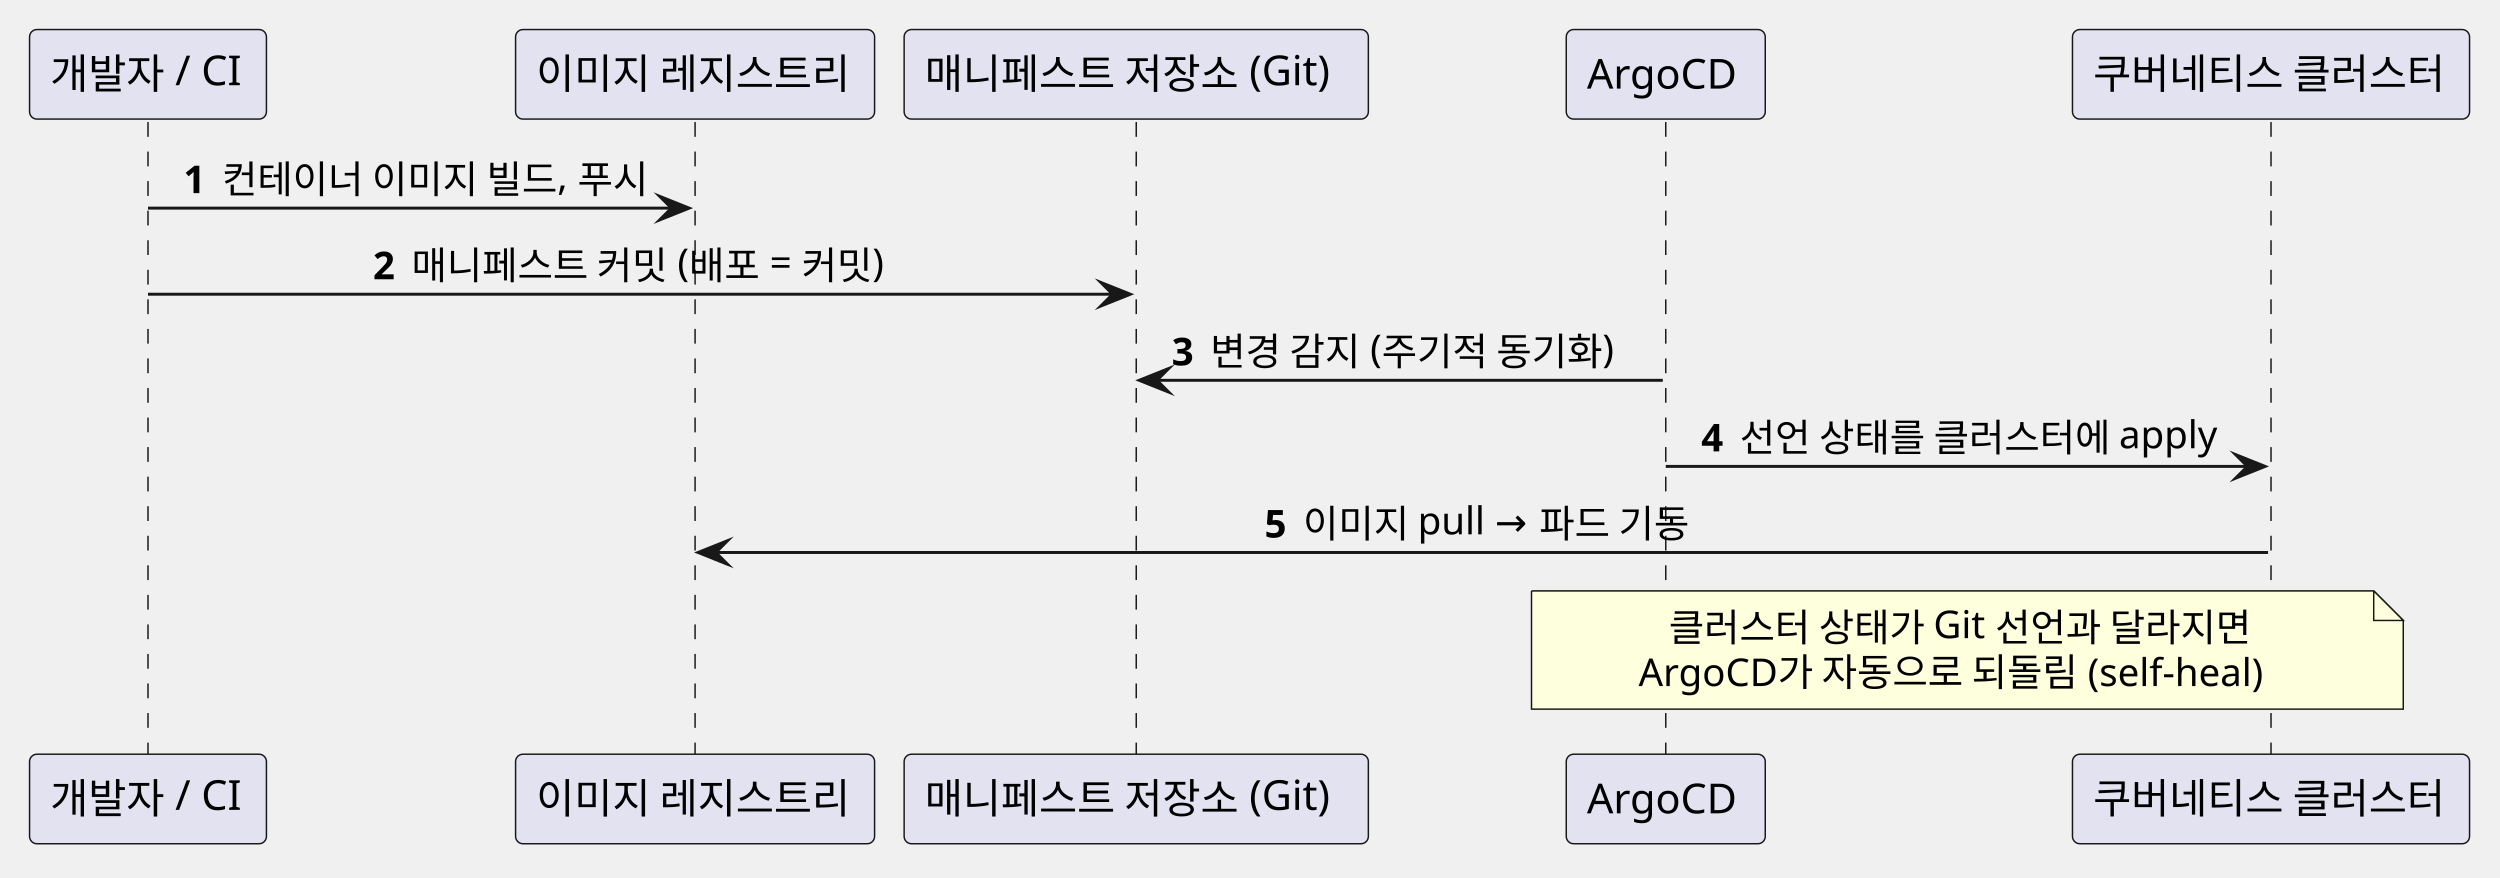
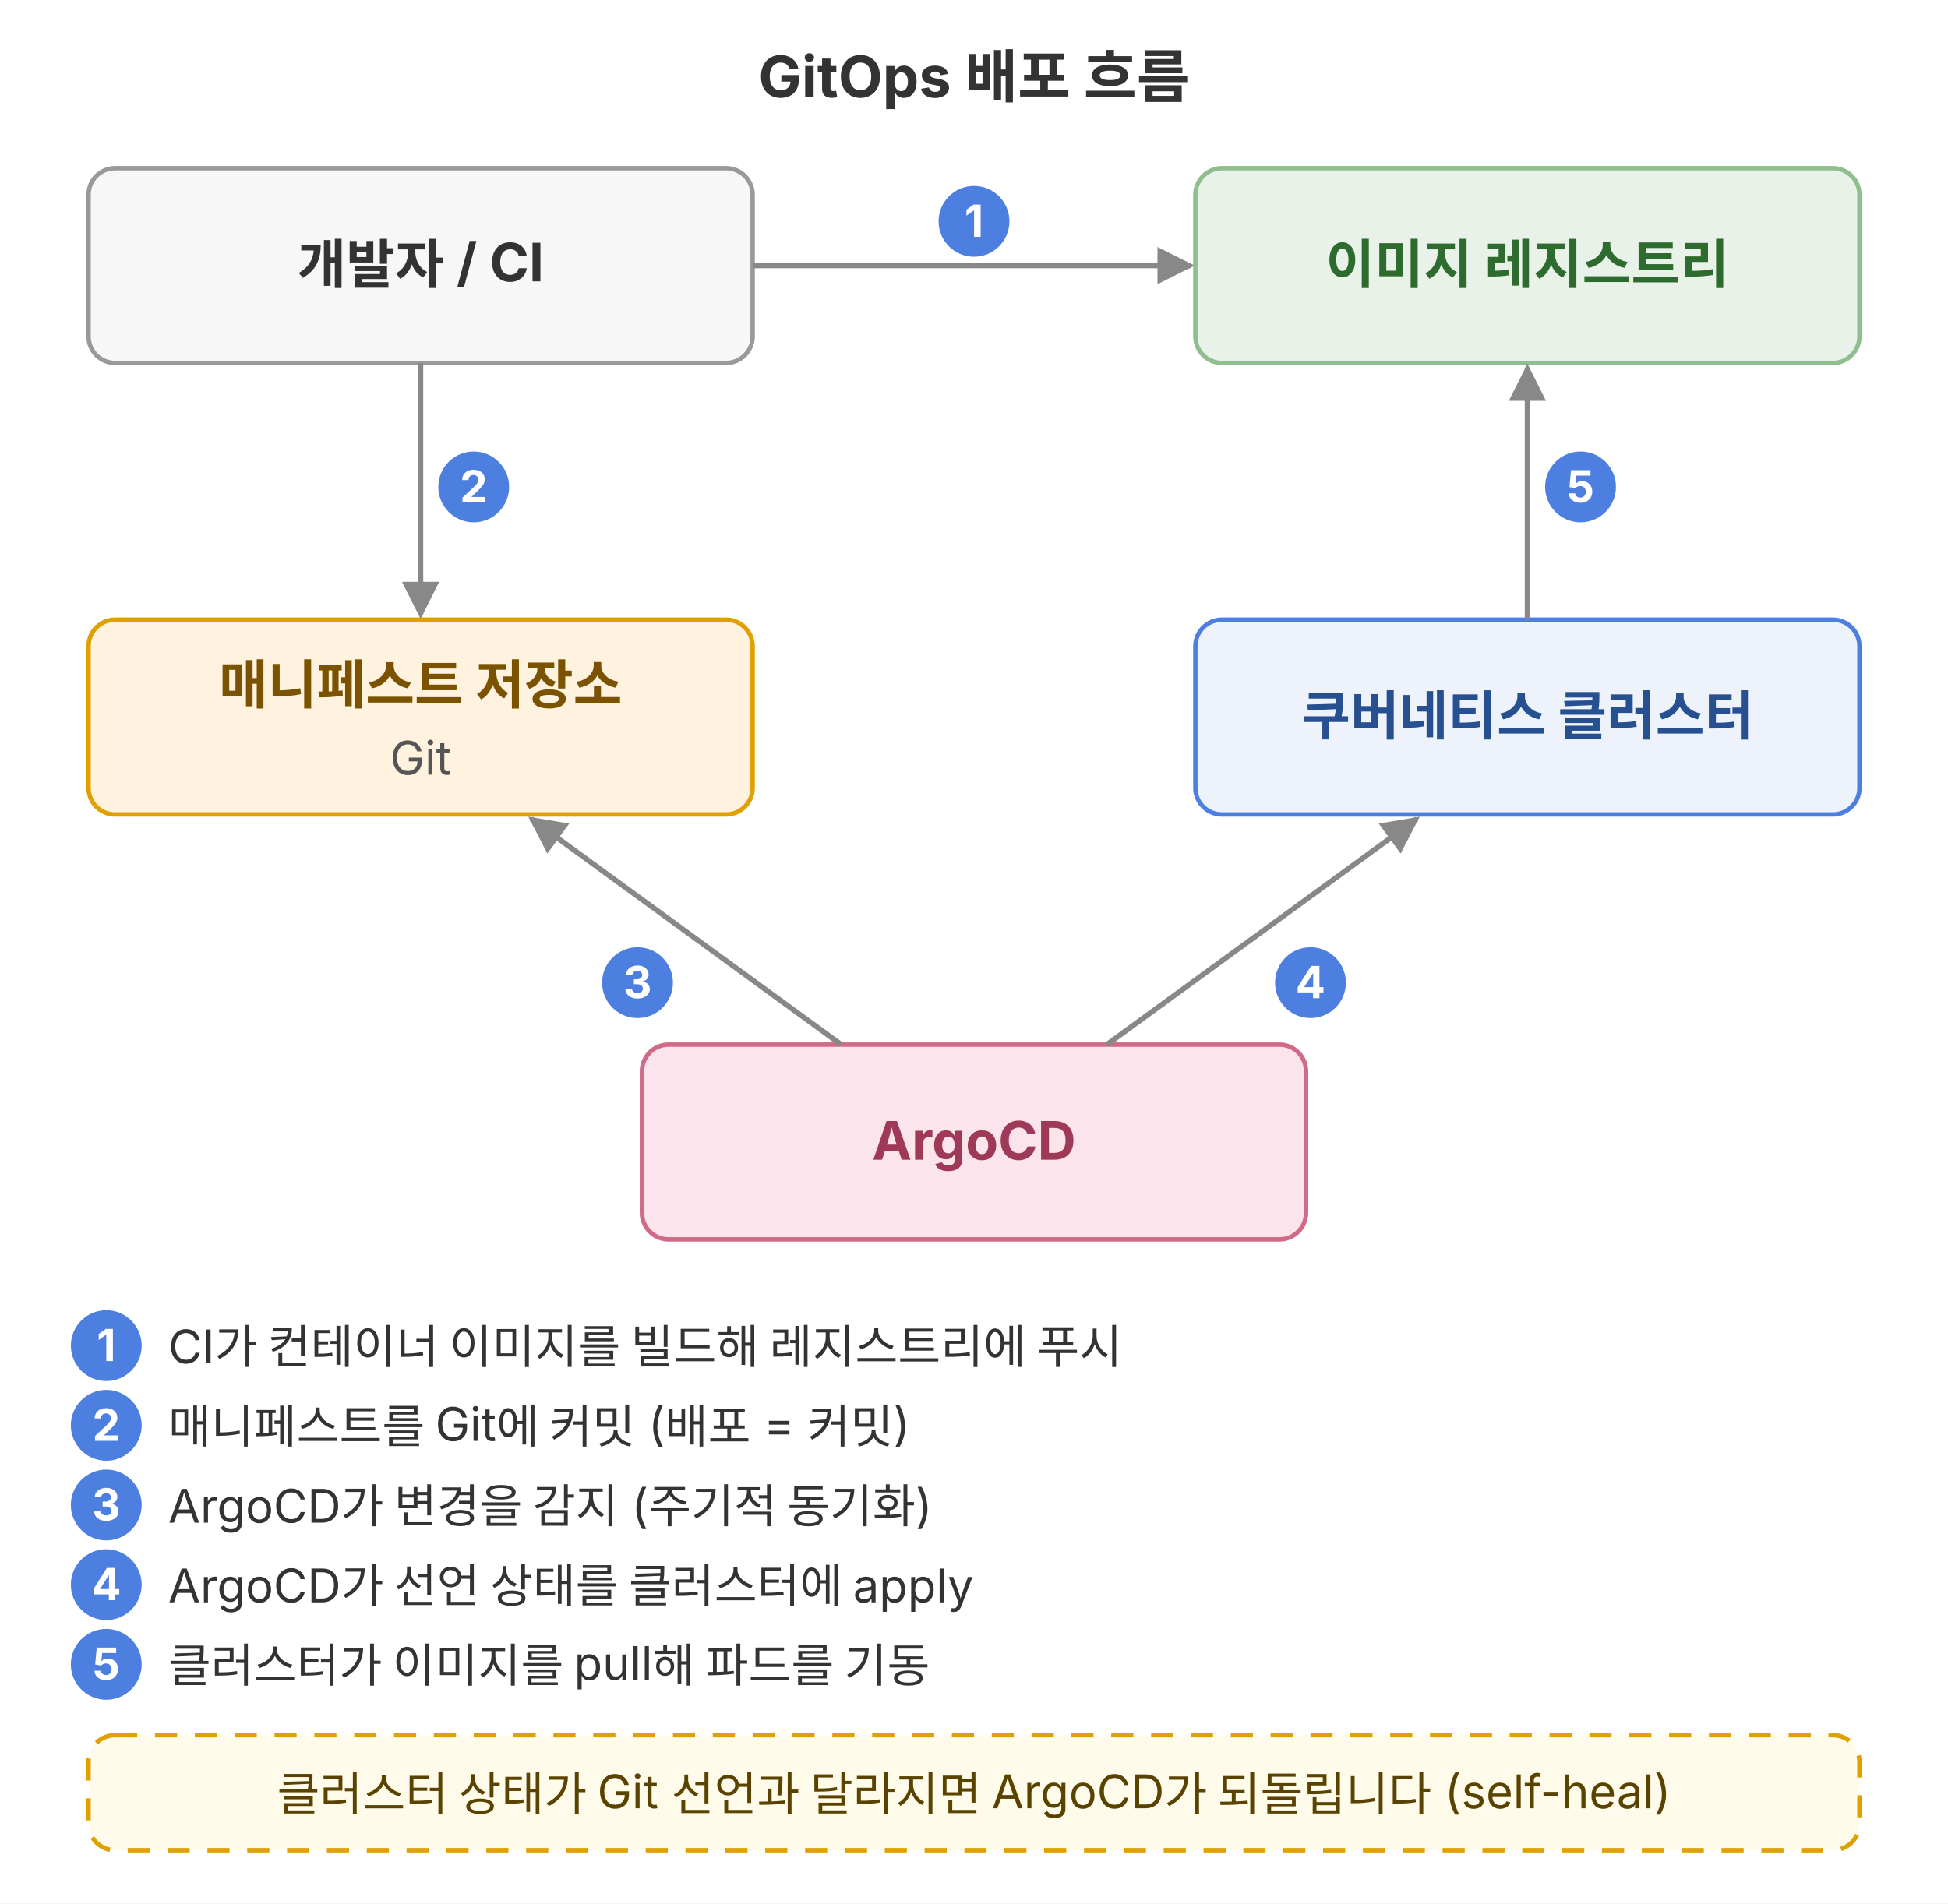
- <svg xmlns="http://www.w3.org/2000/svg" version="1.1" data-diagram-type="SEQUENCE" style="width:846px;height:297px;background:#FFFFFF;" width="846px" height="297px" viewBox="0 0 846 297" zoomAndPan="magnify" preserveAspectRatio="none" contentStyleType="text/css">
-   <defs />
-   <g font-family="sans-serif" lengthAdjust="spacing">
-     <g class="participant-lifeline" data-qualified-name="dev" data-entity-uid="part1" id="part1-lifeline" data-source-line="3">
-       <g>
-         <rect x="46.581" y="41.297" width="8" height="213.93" fill="#000" fill-opacity="0" />
-         <line x1="50.081" y1="41.297" x2="50.081" y2="255.227" style="stroke:#181818;stroke-width:0.5;stroke-dasharray:5,5;" />
-       </g>
-     </g>
-     <g class="participant-lifeline" data-qualified-name="reg" data-entity-uid="part2" id="part2-lifeline" data-source-line="4">
-       <g>
-         <rect x="231.715" y="41.297" width="8" height="213.93" fill="#000" fill-opacity="0" />
-         <line x1="235.215" y1="41.297" x2="235.215" y2="255.227" style="stroke:#181818;stroke-width:0.5;stroke-dasharray:5,5;" />
-       </g>
-     </g>
-     <g class="participant-lifeline" data-qualified-name="git" data-entity-uid="part3" id="part3-lifeline" data-source-line="5">
-       <g>
-         <rect x="381.006" y="41.297" width="8" height="213.93" fill="#000" fill-opacity="0" />
-         <line x1="384.506" y1="41.297" x2="384.506" y2="255.227" style="stroke:#181818;stroke-width:0.5;stroke-dasharray:5,5;" />
-       </g>
-     </g>
-     <g class="participant-lifeline" data-qualified-name="argo" data-entity-uid="part4" id="part4-lifeline" data-source-line="6">
-       <g>
-         <rect x="560.192" y="41.297" width="8" height="213.93" fill="#000" fill-opacity="0" />
-         <line x1="563.692" y1="41.297" x2="563.692" y2="255.227" style="stroke:#181818;stroke-width:0.5;stroke-dasharray:5,5;" />
-       </g>
-     </g>
-     <g class="participant-lifeline" data-qualified-name="k8s" data-entity-uid="part5" id="part5-lifeline" data-source-line="7">
-       <g>
-         <rect x="765.01" y="41.297" width="8" height="213.93" fill="#000" fill-opacity="0" />
-         <line x1="768.51" y1="41.297" x2="768.51" y2="255.227" style="stroke:#181818;stroke-width:0.5;stroke-dasharray:5,5;" />
-       </g>
-     </g>
-     <g class="participant participant-head" data-qualified-name="dev" data-entity-uid="part1" id="part1-head" data-source-line="3">
-       <rect x="10" y="10" width="80.161" height="30.297" fill="#E2E2F0" style="stroke:#181818;stroke-width:0.5;" rx="2.5" ry="2.5" />
-       <text x="17" y="29.995" fill="#000" font-size="14" textLength="66.161">개발자 / CI</text>
-     </g>
-     <g class="participant participant-head" data-qualified-name="reg" data-entity-uid="part2" id="part2-head" data-source-line="4">
-       <rect x="174.471" y="10" width="121.49" height="30.297" fill="#E2E2F0" style="stroke:#181818;stroke-width:0.5;" rx="2.5" ry="2.5" />
-       <text x="181.471" y="29.995" fill="#000" font-size="14" textLength="107.49">이미지 레지스트리</text>
-     </g>
-     <g class="participant participant-head" data-qualified-name="git" data-entity-uid="part3" id="part3-head" data-source-line="5">
-       <rect x="305.96" y="10" width="157.091" height="30.297" fill="#E2E2F0" style="stroke:#181818;stroke-width:0.5;" rx="2.5" ry="2.5" />
-       <text x="312.96" y="29.995" fill="#000" font-size="14" textLength="143.091">매니페스트 저장소 (Git)</text>
-     </g>
-     <g class="participant participant-head" data-qualified-name="argo" data-entity-uid="part4" id="part4-head" data-source-line="6">
-       <rect x="530.022" y="10" width="67.341" height="30.297" fill="#E2E2F0" style="stroke:#181818;stroke-width:0.5;" rx="2.5" ry="2.5" />
-       <text x="537.022" y="29.995" fill="#000" font-size="14" textLength="53.341">ArgoCD</text>
-     </g>
-     <g class="participant participant-head" data-qualified-name="k8s" data-entity-uid="part5" id="part5-head" data-source-line="7">
-       <rect x="701.325" y="10" width="134.37" height="30.297" fill="#E2E2F0" style="stroke:#181818;stroke-width:0.5;" rx="2.5" ry="2.5" />
-       <text x="708.325" y="29.995" fill="#000" font-size="14" textLength="120.37">쿠버네티스 클러스터</text>
-     </g>
-     <g class="participant participant-tail" data-qualified-name="dev" data-entity-uid="part1" id="part1-tail" data-source-line="3">
-       <rect x="10" y="255.227" width="80.161" height="30.297" fill="#E2E2F0" style="stroke:#181818;stroke-width:0.5;" rx="2.5" ry="2.5" />
-       <text x="17" y="275.222" fill="#000" font-size="14" textLength="66.161">개발자 / CI</text>
-     </g>
-     <g class="participant participant-tail" data-qualified-name="reg" data-entity-uid="part2" id="part2-tail" data-source-line="4">
-       <rect x="174.471" y="255.227" width="121.49" height="30.297" fill="#E2E2F0" style="stroke:#181818;stroke-width:0.5;" rx="2.5" ry="2.5" />
-       <text x="181.471" y="275.222" fill="#000" font-size="14" textLength="107.49">이미지 레지스트리</text>
-     </g>
-     <g class="participant participant-tail" data-qualified-name="git" data-entity-uid="part3" id="part3-tail" data-source-line="5">
-       <rect x="305.96" y="255.227" width="157.091" height="30.297" fill="#E2E2F0" style="stroke:#181818;stroke-width:0.5;" rx="2.5" ry="2.5" />
-       <text x="312.96" y="275.222" fill="#000" font-size="14" textLength="143.091">매니페스트 저장소 (Git)</text>
-     </g>
-     <g class="participant participant-tail" data-qualified-name="argo" data-entity-uid="part4" id="part4-tail" data-source-line="6">
-       <rect x="530.022" y="255.227" width="67.341" height="30.297" fill="#E2E2F0" style="stroke:#181818;stroke-width:0.5;" rx="2.5" ry="2.5" />
-       <text x="537.022" y="275.222" fill="#000" font-size="14" textLength="53.341">ArgoCD</text>
-     </g>
-     <g class="participant participant-tail" data-qualified-name="k8s" data-entity-uid="part5" id="part5-tail" data-source-line="7">
-       <rect x="701.325" y="255.227" width="134.37" height="30.297" fill="#E2E2F0" style="stroke:#181818;stroke-width:0.5;" rx="2.5" ry="2.5" />
-       <text x="708.325" y="275.222" fill="#000" font-size="14" textLength="120.37">쿠버네티스 클러스터</text>
-     </g>
-     <g class="message" data-entity-1="part1" data-entity-2="part2" id="msg1" data-source-line="9">
-       <polygon points="223.215,66.43,233.215,70.43,223.215,74.43,227.215,70.43" fill="#181818" style="stroke:#181818;stroke-width:1;stroke-linejoin:miter;stroke-miterlimit:10;" />
-       <line x1="50.081" y1="70.43" x2="229.215" y2="70.43" style="stroke:#181818;stroke-width:1;" />
-       <text x="62.081" y="65.364" fill="#000" font-size="13" font-weight="700">1</text>
-       <text x="75.126" y="65.364" fill="#000" font-size="13" textLength="148.089">컨테이너 이미지 빌드, 푸시</text>
-     </g>
-     <g class="message" data-entity-1="part1" data-entity-2="part3" id="msg2" data-source-line="10">
-       <polygon points="372.506,95.563,382.506,99.563,372.506,103.563,376.506,99.563" fill="#181818" style="stroke:#181818;stroke-width:1;stroke-linejoin:miter;stroke-miterlimit:10;" />
-       <line x1="50.081" y1="99.563" x2="378.506" y2="99.563" style="stroke:#181818;stroke-width:1;" />
-       <text x="126.208" y="94.497" fill="#000" font-size="13" font-weight="700">2</text>
-       <text x="139.253" y="94.497" fill="#000" font-size="13" textLength="169.126">매니페스트 커밋 (배포 = 커밋)</text>
-     </g>
-     <g class="message" data-entity-1="part4" data-entity-2="part3" id="msg3" data-source-line="11">
-       <polygon points="395.506,124.695,385.506,128.695,395.506,132.695,391.506,128.695" fill="#181818" style="stroke:#181818;stroke-width:1;stroke-linejoin:miter;stroke-miterlimit:10;" />
-       <line x1="389.506" y1="128.695" x2="562.692" y2="128.695" style="stroke:#181818;stroke-width:1;" />
-       <text x="396.506" y="123.629" fill="#000" font-size="13" font-weight="700">3</text>
-       <text x="409.551" y="123.629" fill="#000" font-size="13" textLength="142.141">변경 감지 (주기적 동기화)</text>
-     </g>
-     <g class="message" data-entity-1="part4" data-entity-2="part5" id="msg4" data-source-line="12">
-       <polygon points="756.51,153.828,766.51,157.828,756.51,161.828,760.51,157.828" fill="#181818" style="stroke:#181818;stroke-width:1;stroke-linejoin:miter;stroke-miterlimit:10;" />
-       <line x1="563.692" y1="157.828" x2="762.51" y2="157.828" style="stroke:#181818;stroke-width:1;" />
-       <text x="575.692" y="152.762" fill="#000" font-size="13" font-weight="700">4</text>
-       <text x="588.737" y="152.762" fill="#000" font-size="13" textLength="167.772">선언 상태를 클러스터에 apply</text>
-     </g>
-     <g class="message" data-entity-1="part5" data-entity-2="part2" id="msg5" data-source-line="13">
-       <polygon points="246.215,182.961,236.215,186.961,246.215,190.961,242.215,186.961" fill="#181818" style="stroke:#181818;stroke-width:1;stroke-linejoin:miter;stroke-miterlimit:10;" />
-       <line x1="240.215" y1="186.961" x2="767.51" y2="186.961" style="stroke:#181818;stroke-width:1;" />
-       <text x="427.912" y="181.895" fill="#000" font-size="13" font-weight="700">5</text>
-       <text x="440.957" y="181.895" fill="#000" font-size="13" textLength="134.857">이미지 pull → 파드 기동</text>
-     </g>
-     <path d="M518.264,199.961 L518.264,239.961 L813.264,239.961 L813.264,209.961 L803.264,199.961 L518.264,199.961" style="stroke:#181818;stroke-width:0.5;" fill="#FEFFDD" />
-     <path d="M803.264,199.961 L803.264,209.961 L813.264,209.961 L803.264,199.961" style="stroke:#181818;stroke-width:0.5;" fill="#FEFFDD" />
-     <text x="564.725" y="217.028" fill="#000" font-size="13" textLength="202.752">클러스터 상태가 Git 선언과 달라지면</text>
-     <text x="554.492" y="232.161" fill="#000" font-size="13" textLength="223.217">ArgoCD가 자동으로 되돌림 (self-heal)</text>
-   </g>
+ <svg xmlns="http://www.w3.org/2000/svg" width="440" height="430" viewBox="0 0 440 430" font-family="-apple-system, 'Segoe UI', 'Noto Sans KR', sans-serif">
+   <defs>
+     <marker id="ah" viewBox="0 0 10 10" refX="9" refY="5" markerWidth="7" markerHeight="7" orient="auto-start-reverse">
+       <path d="M0,0 L10,5 L0,10 z" fill="#888" />
+     </marker>
+   </defs>
+   <rect x="0" y="0" width="440" height="430" fill="#FFFFFF" />
+   <text x="220.0" y="22" font-size="13" fill="#333" text-anchor="middle" font-weight="bold">GitOps 배포 흐름</text>
+   <rect x="20" y="38" width="150" height="44" rx="6" fill="#F7F7F7" stroke="#999999" />
+   <text x="95.0" y="64.0" font-size="12" fill="#333" text-anchor="middle" font-weight="bold">개발자 / CI</text>
+   <rect x="270" y="38" width="150" height="44" rx="6" fill="#E9F2E9" stroke="#8FBF8F" />
+   <text x="345.0" y="64.0" font-size="12" fill="#2E6B2E" text-anchor="middle" font-weight="bold">이미지 레지스트리</text>
+   <rect x="20" y="140" width="150" height="44" rx="6" fill="#FFF3E0" stroke="#E0A000" />
+   <text x="95.0" y="159.0" font-size="12" fill="#7A5200" text-anchor="middle" font-weight="bold">매니페스트 저장소</text>
+   <text x="95.0" y="175.0" font-size="10.5" fill="#555" text-anchor="middle">Git</text>
+   <rect x="270" y="140" width="150" height="44" rx="6" fill="#EEF3FB" stroke="#4C7FE0" />
+   <text x="345.0" y="166.0" font-size="12" fill="#26508F" text-anchor="middle" font-weight="bold">쿠버네티스 클러스터</text>
+   <rect x="145" y="236" width="150" height="44" rx="6" fill="#FCE4EC" stroke="#D06A86" />
+   <text x="220.0" y="262.0" font-size="12" fill="#9E3A57" text-anchor="middle" font-weight="bold">ArgoCD</text>
+   <line x1="170" y1="60" x2="269" y2="60" stroke="#888" stroke-width="1.2" marker-end="url(#ah)" />
+   <circle cx="220" cy="50" r="8" fill="#4C7FE0" />
+   <text x="220" y="53.5" font-size="10" fill="#FFFFFF" text-anchor="middle" font-weight="bold">1</text>
+   <line x1="95" y1="82" x2="95" y2="139" stroke="#888" stroke-width="1.2" marker-end="url(#ah)" />
+   <circle cx="107" cy="110" r="8" fill="#4C7FE0" />
+   <text x="107" y="113.5" font-size="10" fill="#FFFFFF" text-anchor="middle" font-weight="bold">2</text>
+   <line x1="190" y1="236" x2="120" y2="185" stroke="#888" stroke-width="1.2" marker-end="url(#ah)" />
+   <circle cx="144" cy="222" r="8" fill="#4C7FE0" />
+   <text x="144" y="225.5" font-size="10" fill="#FFFFFF" text-anchor="middle" font-weight="bold">3</text>
+   <line x1="250" y1="236" x2="320" y2="185" stroke="#888" stroke-width="1.2" marker-end="url(#ah)" />
+   <circle cx="296" cy="222" r="8" fill="#4C7FE0" />
+   <text x="296" y="225.5" font-size="10" fill="#FFFFFF" text-anchor="middle" font-weight="bold">4</text>
+   <line x1="345" y1="140" x2="345" y2="83" stroke="#888" stroke-width="1.2" marker-end="url(#ah)" />
+   <circle cx="357" cy="110" r="8" fill="#4C7FE0" />
+   <text x="357" y="113.5" font-size="10" fill="#FFFFFF" text-anchor="middle" font-weight="bold">5</text>
+   <circle cx="24" cy="304" r="8" fill="#4C7FE0" />
+   <text x="24" y="307.5" font-size="10" fill="#FFFFFF" text-anchor="middle" font-weight="bold">1</text>
+   <text x="38" y="308" font-size="10.5" fill="#333" text-anchor="start">CI가 컨테이너 이미지를 빌드해 레지스트리에 푸시</text>
+   <circle cx="24" cy="322" r="8" fill="#4C7FE0" />
+   <text x="24" y="325.5" font-size="10" fill="#FFFFFF" text-anchor="middle" font-weight="bold">2</text>
+   <text x="38" y="326" font-size="10.5" fill="#333" text-anchor="start">매니페스트를 Git에 커밋 (배포 = 커밋)</text>
+   <circle cx="24" cy="340" r="8" fill="#4C7FE0" />
+   <text x="24" y="343.5" font-size="10" fill="#FFFFFF" text-anchor="middle" font-weight="bold">3</text>
+   <text x="38" y="344" font-size="10.5" fill="#333" text-anchor="start">ArgoCD가 변경을 감지 (주기적 동기화)</text>
+   <circle cx="24" cy="358" r="8" fill="#4C7FE0" />
+   <text x="24" y="361.5" font-size="10" fill="#FFFFFF" text-anchor="middle" font-weight="bold">4</text>
+   <text x="38" y="362" font-size="10.5" fill="#333" text-anchor="start">ArgoCD가 선언 상태를 클러스터에 apply</text>
+   <circle cx="24" cy="376" r="8" fill="#4C7FE0" />
+   <text x="24" y="379.5" font-size="10" fill="#FFFFFF" text-anchor="middle" font-weight="bold">5</text>
+   <text x="38" y="380" font-size="10.5" fill="#333" text-anchor="start">클러스터가 이미지를 pull해 파드를 기동</text>
+   <rect x="20" y="392" width="400" height="26" rx="6" fill="#FFFBEA" stroke="#E0A000" stroke-dasharray="5 4" />
+   <text x="220" y="409" font-size="10.5" fill="#5A4300" text-anchor="middle">클러스터 상태가 Git 선언과 달라지면 ArgoCD가 되돌립니다 (self-heal)</text>
</svg>
